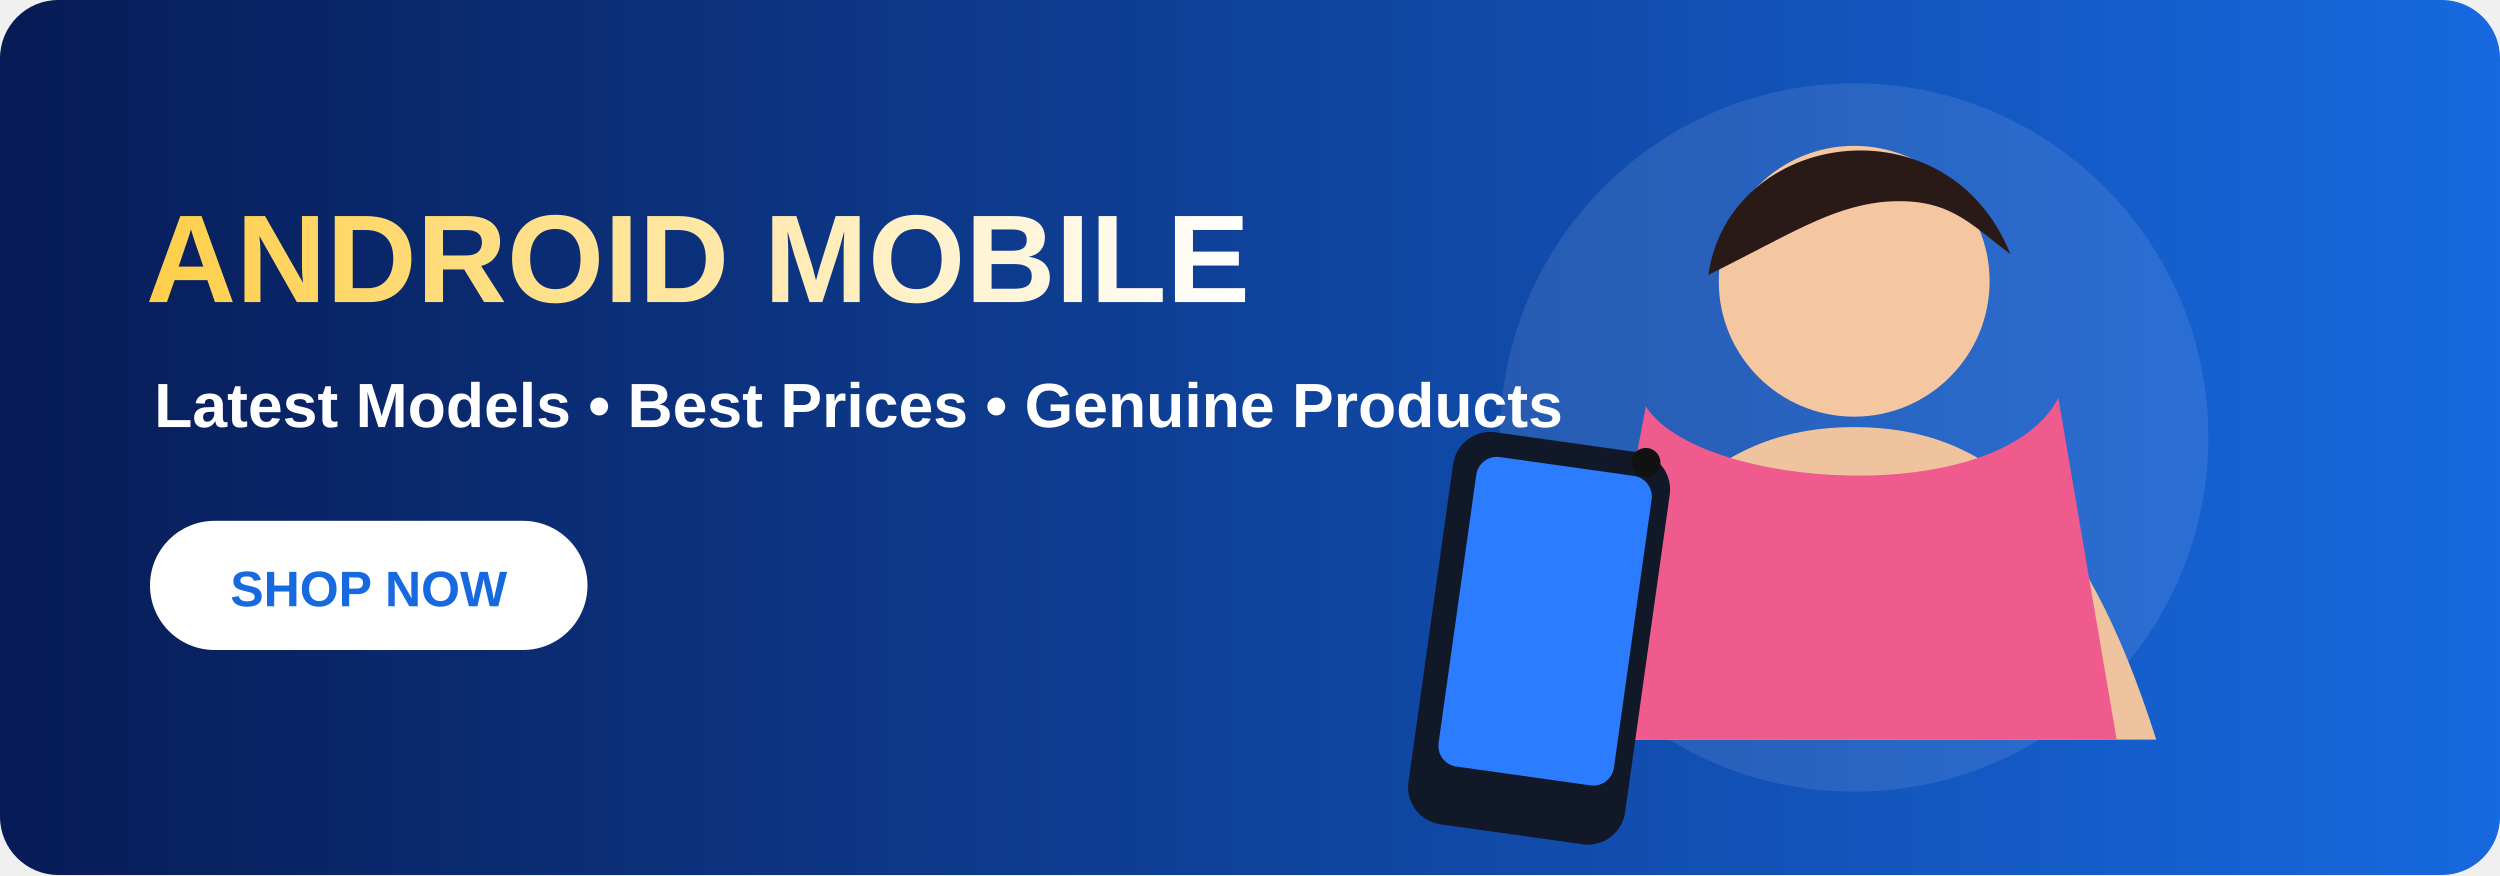
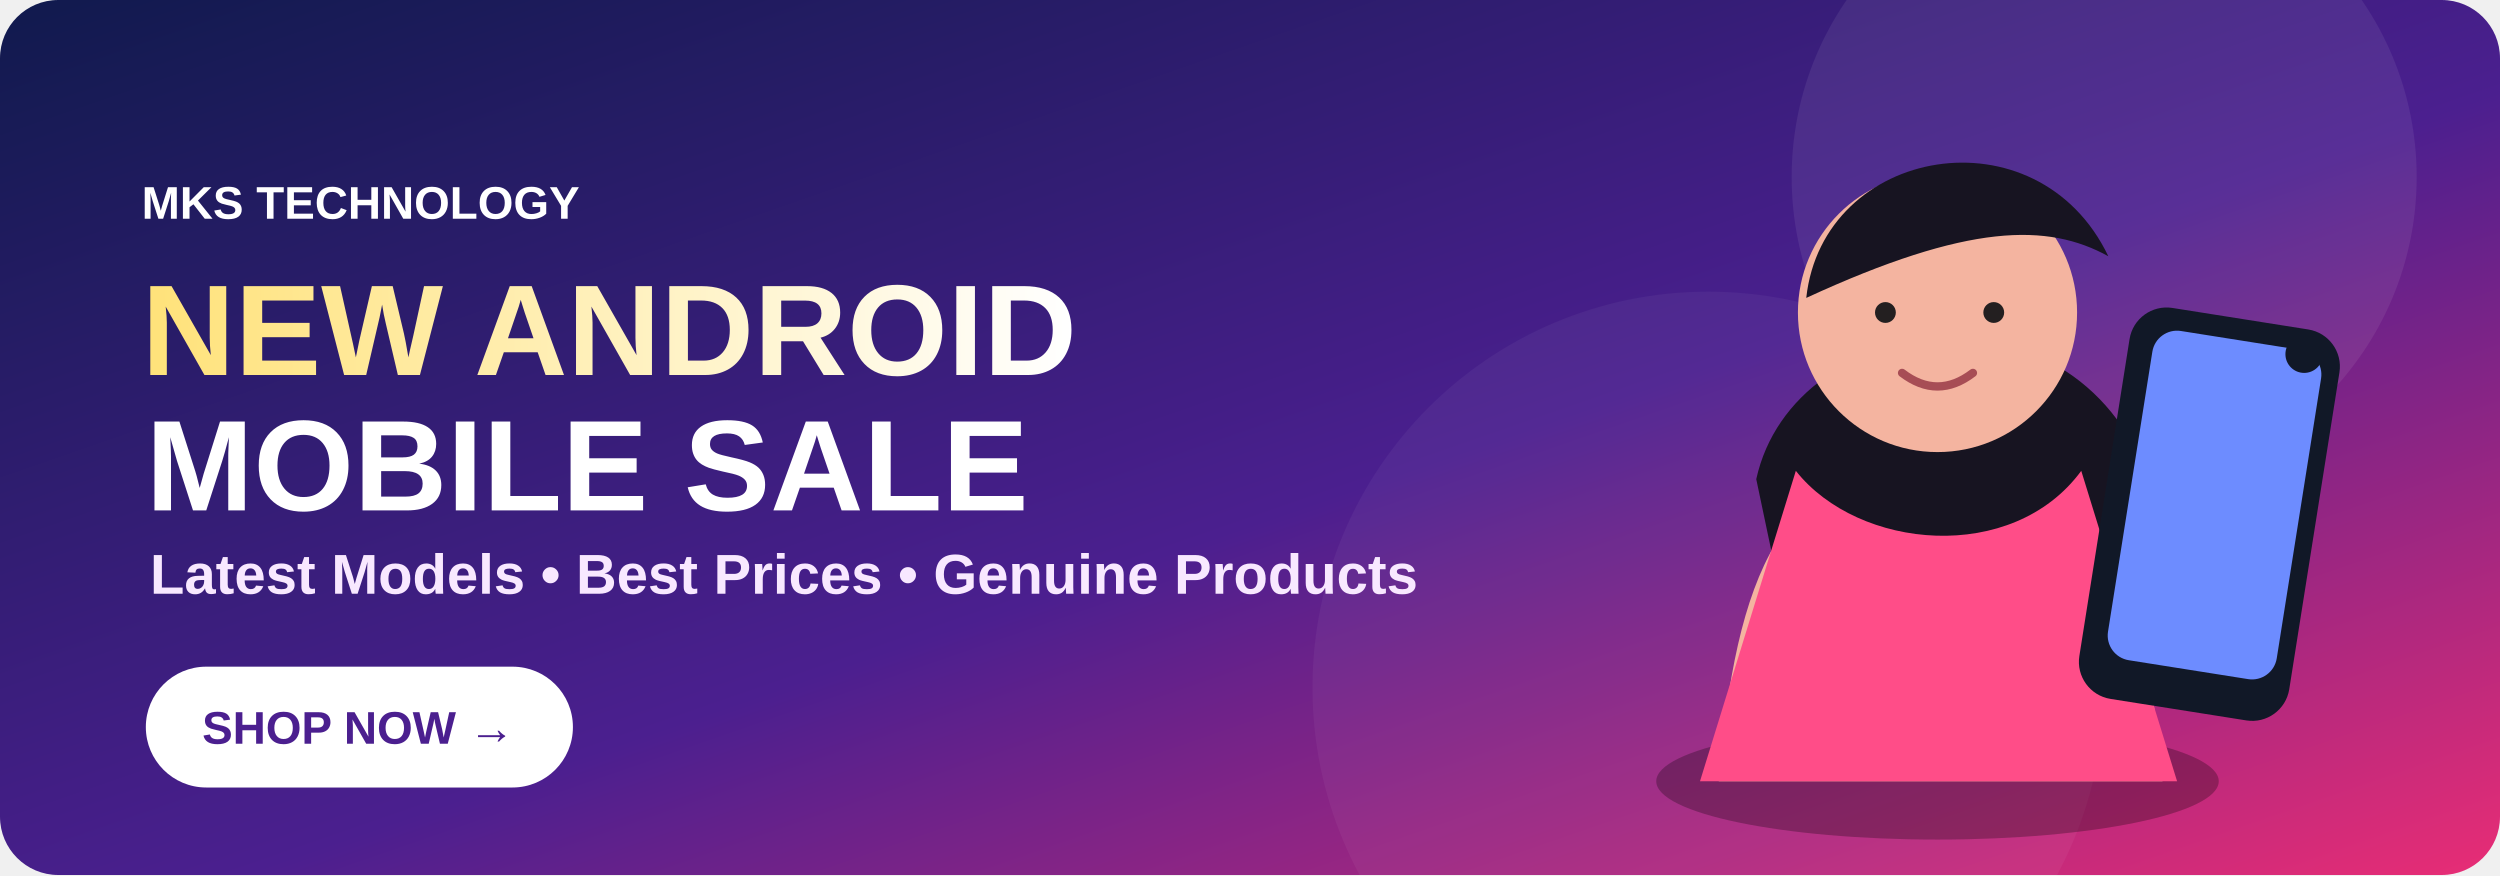
<svg xmlns="http://www.w3.org/2000/svg" viewBox="0 0 1200 420">
  <defs>
-     <linearGradient id="g" x1="0" x2="1">
-       <stop stop-color="#071b55" />
-       <stop offset="1" stop-color="#1769e0" />
+     <linearGradient id="bg" x1="0" y1="0" x2="1" y2="1">
+       <stop stop-color="#101a4d" />
+       <stop offset=".55" stop-color="#4b1f8f" />
+       <stop offset="1" stop-color="#e92d75" />
    </linearGradient>
-     <linearGradient id="p" x1="0" x2="1">
-       <stop stop-color="#ffcf4a" />
+     <linearGradient id="gold" x1="0" x2="1">
+       <stop stop-color="#ffe27a" />
      <stop offset="1" stop-color="#fff" />
    </linearGradient>
  </defs>
-   <rect width="1200" height="420" rx="28" fill="url(#g)" />
-   <circle cx="890" cy="210" r="170" fill="#ffffff18" />
-   <path d="M745 355c35-110 80-150 145-150s110 40 145 150" fill="#efc39d" />
-   <circle cx="890" cy="135" r="65" fill="#f4c7a1" />
-   <path d="M820 132c10-70 115-85 145-10-20-15-30-28-62-25-25 3-43 15-83 35z" fill="#2a1a17" />
-   <path d="M790 195c25 40 170 50 198-4l28 164H760z" fill="#ef5b8d" />
-   <rect x="700" y="205" width="105" height="190" rx="18" fill="#111827" transform="rotate(8 700 205)" />
-   <rect x="710" y="218" width="85" height="150" rx="10" fill="#2b7cff" transform="rotate(8 710 218)" />
-   <circle cx="790" cy="222" r="7" fill="#111" />
-   <text x="70" y="145" font-family="Arial" font-size="60" font-weight="900" fill="url(#p)">ANDROID MOBILE</text>
-   <text x="74" y="205" font-family="Arial" font-size="30" font-weight="700" fill="#fff">Latest Models • Best Prices • Genuine Products</text>
-   <rect x="72" y="250" width="210" height="62" rx="31" fill="#fff" />
-   <text x="177" y="291" text-anchor="middle" font-family="Arial" font-size="24" font-weight="800" fill="#1769e0">SHOP NOW</text>
+   <rect width="1200" height="420" rx="28" fill="url(#bg)" />
+   <circle cx="1010" cy="85" r="150" fill="#ffffff12" />
+   <circle cx="820" cy="330" r="190" fill="#ffffff0b" />
+   <g transform="translate(755 25)">
+     <ellipse cx="175" cy="350" rx="135" ry="28" fill="#0004" />
+     <path d="M70 350c8-98 30-155 105-155s100 58 108 155z" fill="#f4b4a0" />
+     <path d="M88 205c18-82 157-100 190 5l-25 52H100z" fill="#171421" />
+     <circle cx="175" cy="125" r="67" fill="#f4b4a0" />
+     <path d="M112 118c8-73 111-91 145-20-29-16-67-16-145 20z" fill="#171421" />
+     <path d="M107 201c30 38 104 45 137 0l46 149H61z" fill="#ff4d88" />
+     <circle cx="150" cy="125" r="5" fill="#231f20" />
+     <circle cx="202" cy="125" r="5" fill="#231f20" />
+     <path d="M158 154q17 13 34 0" fill="none" stroke="#a74d55" stroke-width="4" stroke-linecap="round" />
+     <rect x="270" y="120" width="102" height="190" rx="18" fill="#111827" transform="rotate(9 270 120)" />
+     <rect x="280" y="132" width="82" height="160" rx="12" fill="#6d8cff" transform="rotate(9 280 132)" />
+     <circle cx="351" cy="145" r="9" fill="#111827" />
+   </g>
+   <text x="68" y="105" font-family="Arial" font-size="22" font-weight="800" fill="#fff">MKS TECHNOLOGY</text>
+   <text x="68" y="180" font-family="Arial" font-size="62" font-weight="900" fill="url(#gold)">NEW ANDROID</text>
+   <text x="70" y="245" font-family="Arial" font-size="62" font-weight="900" fill="#fff">MOBILE SALE</text>
+   <text x="72" y="285" font-family="Arial" font-size="27" font-weight="700" fill="#f8e8ff">Latest Models • Best Prices • Genuine Products</text>
+   <rect x="70" y="320" width="205" height="58" rx="29" fill="#fff" />
+   <text x="172" y="357" text-anchor="middle" font-family="Arial" font-size="22" font-weight="900" fill="#4b1f8f">SHOP NOW →</text>
</svg>
